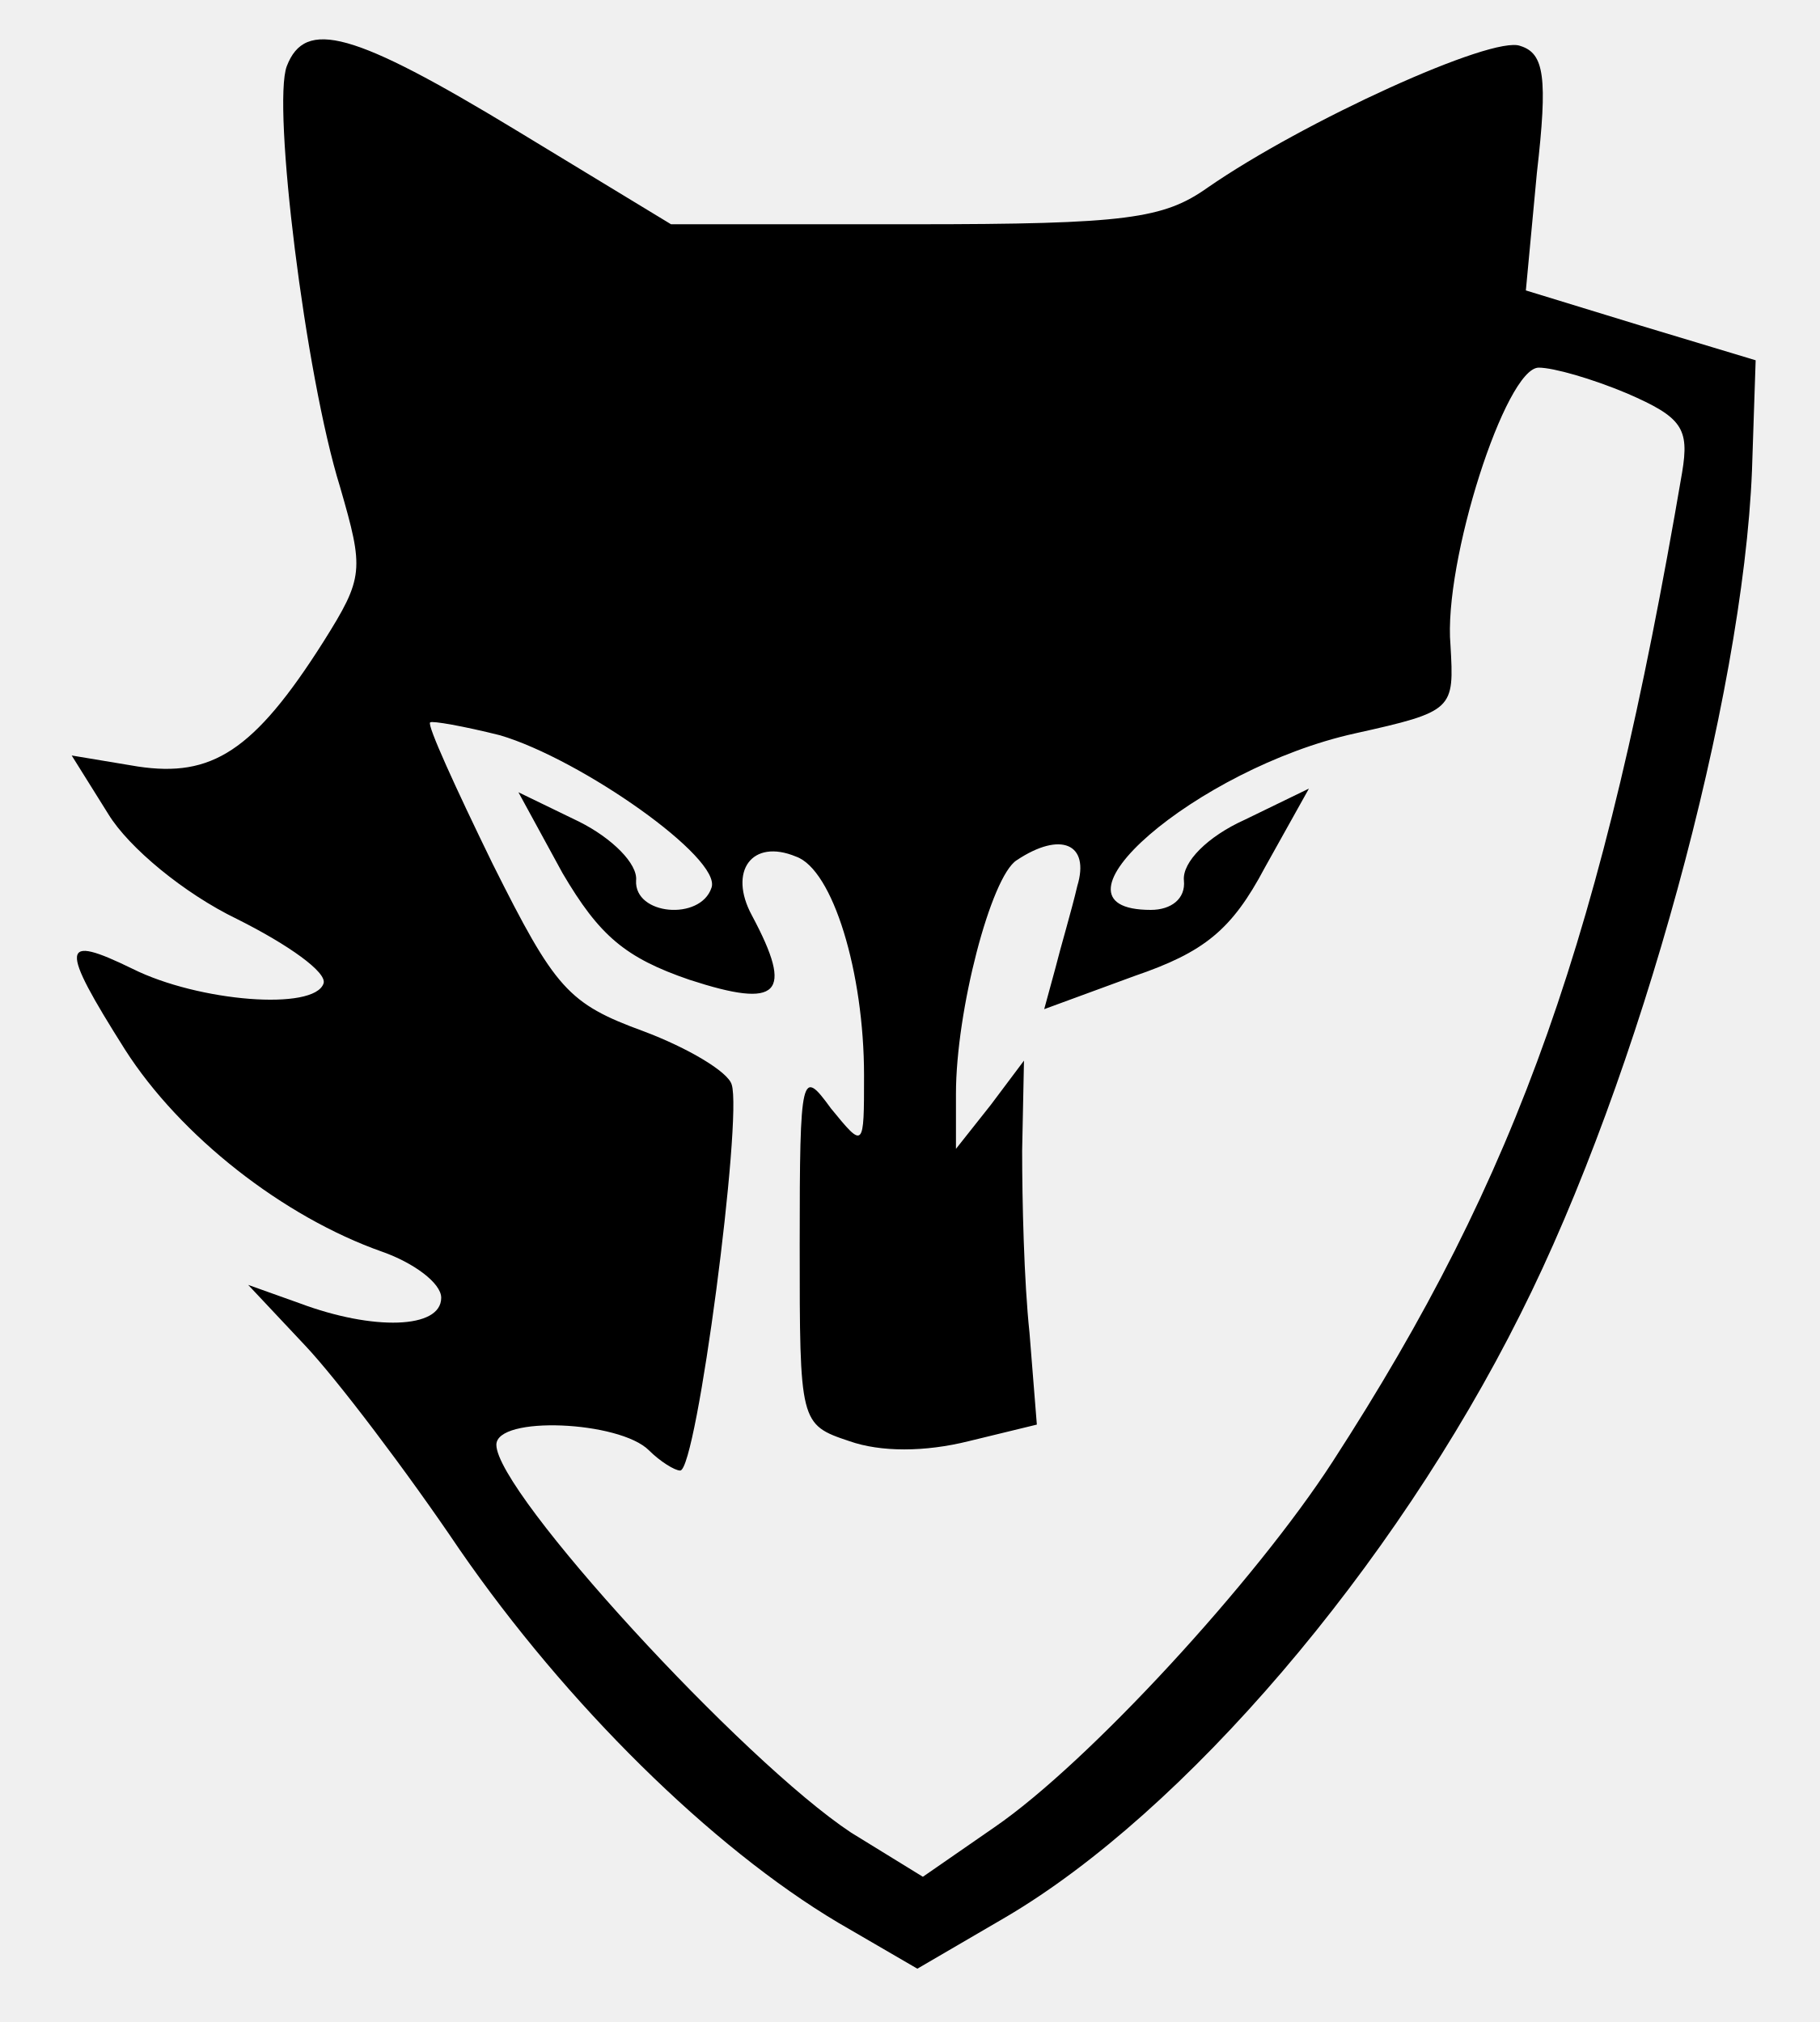
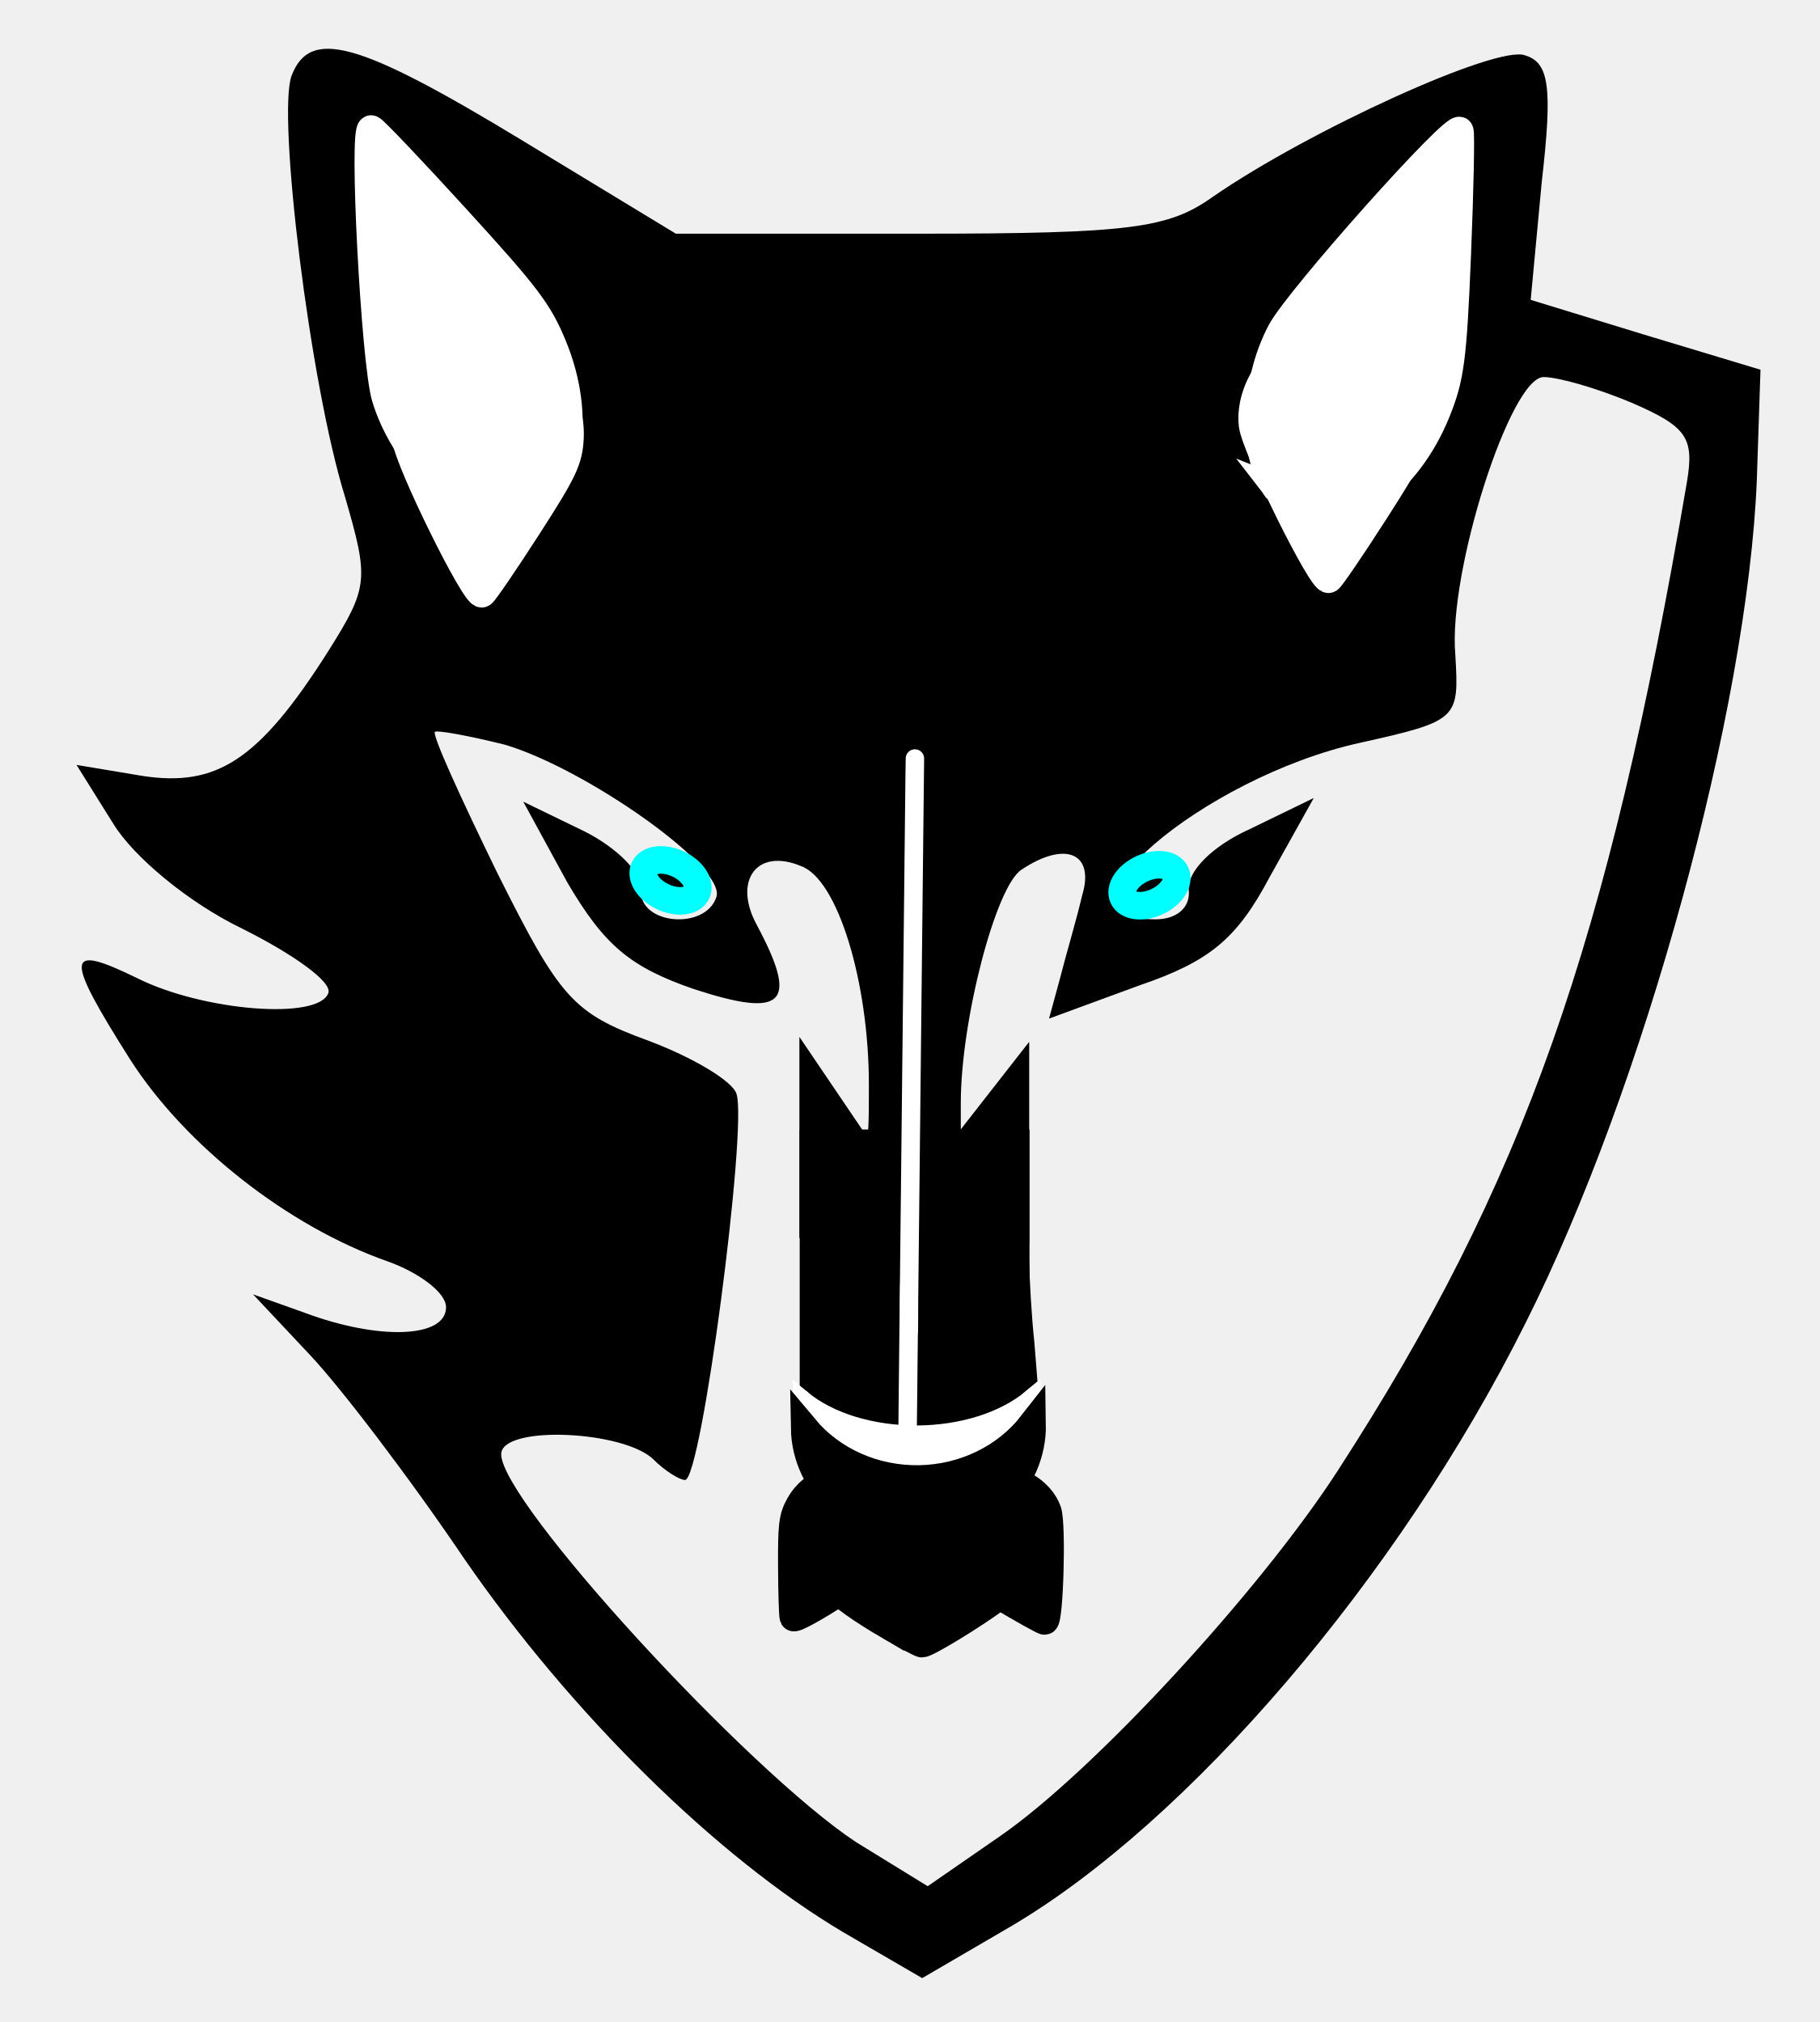
- <svg xmlns="http://www.w3.org/2000/svg" version="1.0" width="99pt" height="110pt" viewBox="0 0 99 110" preserveAspectRatio="xMidYMid meet">
-   <g transform="translate(0,110) scale(0.1,-0.1)" fill="#000000" stroke="none">
-     <path d="M156 1064 c-8 -21 10 -168 29 -229 13 -45 13 -49 -9 -84 -38 -60 -61 -74 -101 -68 l-36 6 20 -32 c11 -18 41 -43 70 -57 28 -14 49 -29 47 -35 -5 -15 -68 -10 -104 8 -39 19 -40 13 -4 -44 30 -47 86 -91 140 -110 17 -6 32 -17 32 -25 0 -17 -37 -18 -77 -3 l-28 10 31 -33 c17 -18 55 -68 84 -111 58 -84 137 -162 206 -203 l43 -25 48 28 c97 57 211 190 280 328 65 129 121 335 126 459 l2 60 -63 19 -62 19 6 64 c6 52 4 65 -9 69 -15 6 -118 -41 -170 -77 -24 -17 -44 -20 -160 -20 l-132 0 -84 51 c-89 54 -115 61 -125 35z m729 -178 c30 -13 34 -19 30 -43 -43 -252 -89 -382 -190 -538 -42 -65 -133 -164 -184 -199 l-39 -27 -39 24 c-59 39 -193 185 -193 211 0 16 67 13 83 -3 6 -6 14 -11 17 -11 9 0 34 192 28 210 -2 7 -24 20 -48 29 -41 15 -48 23 -82 91 -20 41 -36 76 -34 77 1 1 18 -2 38 -7 44 -13 121 -67 115 -83 -6 -18 -42 -15 -41 4 1 9 -13 23 -31 32 l-33 16 24 -44 c20 -34 34 -46 69 -58 49 -16 57 -8 34 35 -13 24 0 42 24 32 20 -7 37 -63 37 -119 0 -40 0 -40 -18 -18 -16 22 -17 20 -17 -74 0 -97 0 -98 27 -107 17 -6 41 -6 65 0 l37 9 -4 50 c-3 28 -4 72 -4 99 l1 49 -18 -24 -19 -24 0 30 c0 45 19 118 33 127 24 16 40 9 33 -14 -3 -13 -9 -33 -12 -45 l-6 -22 49 18 c38 13 53 25 71 59 l24 43 -35 -17 c-20 -9 -34 -23 -33 -33 1 -10 -7 -16 -18 -16 -64 0 25 77 111 96 54 12 54 13 52 48 -4 45 30 151 48 151 8 0 29 -6 48 -14z" />
+ <svg xmlns="http://www.w3.org/2000/svg" width="99" height="110" preserveAspectRatio="xMidYMid meet">
+   <g>
+     <rect fill="none" id="canvas_background" height="112" width="101" y="-1" x="-1" />
+   </g>
+   <g>
+     <g id="svg_1" fill="#000000" transform="translate(0,110) scale(0.1,-0.1) ">
+       <path id="svg_2" d="m158.632,1058.868c-8,-21 10,-168 29,-229c13,-45 13,-49 -9,-84c-38,-60 -61,-74 -101,-68l-36,6l20,-32c11,-18 41,-43 70,-57c28,-14 49,-29 47,-35c-5,-15 -68,-10 -104,8c-39,19 -40,13 -4,-44c30,-47 86,-91 140,-110c17,-6 32,-17 32,-25c0,-17 -37,-18 -77,-3l-28,10l31,-33c17,-18 55,-68 84,-111c58,-84 137,-162 206,-203l43,-25l48,28c97,57 211,190 280,328c65,129 121,335 126,459l2,60l-63,19l-62,19l6,64c6,52 4,65 -9,69c-15,6 -118,-41 -170,-77c-24,-17 -44,-20 -160,-20l-132,0l-84,51c-89,54 -115,61 -125,35zm729,-178c30,-13 34,-19 30,-43c-43,-252 -89,-382 -190,-538c-42,-65 -133,-164 -184,-199l-39,-27l-39,24c-59,39 -193,185 -193,211c0,16 67,13 83,-3c6,-6 14,-11 17,-11c9,0 34,192 28,210c-2,7 -24,20 -48,29c-41,15 -48,23 -82,91c-20,41 -36,76 -34,77c1,1 18,-2 38,-7c44,-13 121,-67 115,-83c-6,-18 -42,-15 -41,4c1,9 -13,23 -31,32l-33,16l24,-44c20,-34 34,-46 69,-58c49,-16 57,-8 34,35c-13,24 0,42 24,32c20,-7 37,-63 37,-119c0,-40 0,-40 -18,-18c-16,22 -17,20 -17,-74c0,-97 0,-98 27,-107c17,-6 41,-6 65,0l37,9l-4,50c-3,28 -4,72 -4,99l1,49l-18,-24l-19,-24l0,30c0,45 19,118 33,127c24,16 40,9 33,-14c-3,-13 -9,-33 -12,-45l-6,-22l49,18c38,13 53,25 71,59l24,43l-35,-17c-20,-9 -34,-23 -33,-33c1,-10 -7,-16 -18,-16c-64,0 25,77 111,96c54,12 54,13 52,48c-4,45 30,151 48,151c8,0 29,-6 48,-14z" />
+     </g>
+     <path id="svg_11" d="m43,59" opacity="0.5" stroke-opacity="null" stroke-width="1.5" stroke="#000" fill="#000000" />
+     <path id="svg_13" d="m43.25,57.25" opacity="0.5" stroke-opacity="null" stroke-width="1.5" stroke="#000" fill="#000000" />
+     <path id="svg_15" d="m62.25,58" opacity="0.5" stroke-opacity="null" stroke-width="1.5" stroke="#000" fill="#000000" />
+     <path stroke="#000" transform="rotate(-151.0909 45.23678,84.40611) " id="svg_35" d="m44.287,88.439c-1.146,-0.438 -1.967,-1.829 -1.78,-3.016c0.118,-0.749 2.601,-5.293 2.817,-5.156c0.071,0.044 0.701,1.104 1.399,2.354c1.12,2.003 1.271,2.376 1.271,3.14c0,1.547 -1.217,2.814 -2.679,2.789c-0.427,-0.007 -0.889,-0.057 -1.028,-0.11l0,0zm1.148,-0.778c0.038,-0.2 -0.051,-0.298 -0.27,-0.298c-0.5,0 -1.195,-0.645 -1.35,-1.253c-0.165,-0.649 -0.604,-0.727 -0.669,-0.118c-0.125,1.173 2.079,2.78 2.289,1.669l0,0z" fill-opacity="null" stroke-opacity="null" stroke-width="1.5" fill="#000000" />
+     <path stroke="#000" transform="rotate(153.1615 -19.76371,89.76311) " id="svg_36" d="m-20.498,95.025c-0.886,-0.571 -1.521,-2.387 -1.376,-3.936c0.091,-0.977 2.01,-6.906 2.178,-6.729c0.055,0.058 0.542,1.441 1.082,3.072c0.866,2.614 0.982,3.101 0.982,4.097c0,2.019 -0.941,3.672 -2.071,3.639c-0.33,-0.01 -0.688,-0.074 -0.795,-0.144l0,0zm0.887,-1.015c0.029,-0.261 -0.039,-0.389 -0.209,-0.389c-0.387,0 -0.924,-0.841 -1.043,-1.636c-0.128,-0.847 -0.467,-0.948 -0.517,-0.154c-0.097,1.531 1.607,3.627 1.77,2.178l0,0z" fill-opacity="null" stroke-opacity="null" stroke-width="1.5" fill="#000000" />
+     <rect stroke="#000" id="svg_37" height="12.75" width="11" y="62.197" x="44.25" fill-opacity="null" stroke-opacity="null" stroke-width="1.5" fill="#000000" />
+     <path stroke="#000" id="svg_38" d="m44.234,66.604l0,-7.75l5.25,7.75l-5.25,0z" fill-opacity="null" stroke-opacity="null" stroke-width="1.5" fill="#000000" />
+     <path stroke="#000" id="svg_39" d="m55.234,66.854l0,-8l-6.25,8l6.25,0z" fill-opacity="null" stroke-opacity="null" stroke-width="1.5" fill="#000000" />
+     <path stroke="#000" id="svg_46" d="m48.427,88.499c-3.144,-1.837 -4.268,-2.999 -4.277,-4.422c-0.008,-1.297 1.379,-2.548 2.817,-2.541c0.718,0.004 2.258,0.481 2.804,0.869c0.275,0.195 0.405,0.176 1.017,-0.151c1.665,-0.889 3.291,-0.908 4.344,-0.05c1.683,1.371 1.377,3.009 -0.881,4.708c-1.2,0.903 -3.821,2.505 -4.098,2.505c-0.084,0 -0.861,-0.413 -1.726,-0.919l0,0z" fill-opacity="null" stroke-opacity="null" stroke-width="1.5" fill="#000000" />
+     <path stroke="#000" transform="rotate(151.4556 54.92486,84.49702) " id="svg_47" d="m53.913,88.536c-1.219,-0.439 -2.094,-1.832 -1.895,-3.021c0.125,-0.75 2.768,-5.301 2.999,-5.165c0.075,0.045 0.746,1.106 1.49,2.358c1.192,2.006 1.353,2.38 1.353,3.145c0,1.55 -1.296,2.819 -2.851,2.793c-0.454,-0.007 -0.946,-0.057 -1.094,-0.11l0,0zm1.222,-0.779c0.04,-0.201 -0.054,-0.298 -0.288,-0.298c-0.533,0 -1.271,-0.646 -1.437,-1.255c-0.176,-0.65 -0.643,-0.728 -0.712,-0.118c-0.133,1.175 2.212,2.784 2.436,1.672l0,0z" fill-opacity="null" stroke-opacity="null" stroke-width="1.5" fill="#000000" />
+     <path stroke="#ffffff" transform="rotate(-179.442 49.56655,59.56077) " id="svg_56" d="m49.576,49.12c0.003,-0.067 0.008,0.933 0.007,-0.776c-0.002,-1.049 -0.007,-0.55 -0.007,0.672l-0,0.076l-0,0.027l0,0zm-0.007,-2.267c0.003,1.422 0.009,1.523 0.013,2.053c0.002,0.373 0.011,0.615 0.007,-0.523c-0.005,-0.95 -0.01,-1.18 -0.015,-1.698c-0.002,-0.122 -0.004,-0.17 -0.005,0.168zm0.014,1.504c0.002,-2.173 0.004,-4.346 0.006,-6.519c-0.002,-1.054 -0.008,-0.597 -0.007,0.808c-0.002,1.689 -0.003,3.379 -0.005,5.068m0.002,1.143c-0.009,9.691 -0.019,19.268 -0.032,28.517m0.03,-28.769c-0.009,9.12 -0.018,18.25 -0.031,26.988c-0,0.677 -0.006,2.707 -0.001,2.183c0.002,-0.238 0.004,-0.076 0.005,-0.774c0.012,-9.105 0.023,-18.417 0.032,-27.875" fill-opacity="null" stroke-opacity="null" fill="none" />
+     <path stroke="#ffffff" transform="rotate(-90.18959 49.86375,78.048) " id="svg_57" d="m51.806,84.287l0,0c-2.145,0 -3.884,-2.793 -3.884,-6.239c0,-3.446 1.739,-6.239 3.884,-6.239l0,0c-1.222,1.473 -1.942,3.785 -1.942,6.239s0.719,4.766 1.942,6.239z" fill-opacity="null" stroke-opacity="null" stroke-width="null" fill="#ffffff" />
+     <path stroke="#000" transform="rotate(-90.97246 50.00447,80.46001) " id="svg_59" d="m52.88,86.648l0,0c-3.176,0 -5.751,-2.77 -5.751,-6.188c0,-3.418 2.575,-6.188 5.751,-6.188l0,0c-1.81,1.461 -2.875,3.753 -2.875,6.188s1.065,4.727 2.875,6.188z" fill-opacity="null" stroke-opacity="null" stroke-width="1.5" fill="#000000" />
+     <ellipse stroke="#00ffff" transform="rotate(25.12676 36.47367,47.89473) " ry="0.984" rx="1.574" id="svg_61" cy="47.895" cx="36.474" fill-opacity="null" stroke-width="1.5" fill="#000000" />
+     <ellipse stroke="#00ffff" transform="rotate(-25.12673 62.52633,48.15789) " ry="0.984" rx="1.574" id="svg_62" cy="48.158" cx="62.526" fill-opacity="null" stroke-width="1.5" fill="#000000" />
+     <path stroke="#ffffff" transform="rotate(-22.46985 24.29188,17.29894) " id="svg_63" d="m22.648,28.073c-1.982,-1.17 -3.402,-4.887 -3.08,-8.059c0.204,-2 4.498,-14.14 4.873,-13.776c0.122,0.119 1.212,2.949 2.421,6.29c1.937,5.351 2.198,6.349 2.198,8.388c0,4.133 -2.106,7.519 -4.634,7.451c-0.738,-0.02 -1.538,-0.152 -1.779,-0.294l0,-0zm1.986,-2.079c0.066,-0.535 -0.088,-0.796 -0.467,-0.796c-0.866,0 -2.066,-1.722 -2.335,-3.349c-0.286,-1.735 -1.045,-1.941 -1.157,-0.315c-0.216,3.134 3.595,7.427 3.959,4.459l0,0z" stroke-width="1.5" fill="#ffffff" />
+     <path stroke="#ffffff" transform="rotate(22.23917 75.08139,17.29893) " id="svg_64" d="m73.438,28.073c-1.982,-1.17 -3.402,-4.887 -3.08,-8.059c0.204,-2 4.498,-14.14 4.873,-13.776c0.122,0.119 1.212,2.949 2.421,6.29c1.937,5.351 2.198,6.349 2.198,8.388c0,4.133 -2.106,7.519 -4.634,7.451c-0.738,-0.02 -1.538,-0.152 -1.779,-0.294l0,-0zm1.986,-2.079c0.066,-0.535 -0.088,-0.796 -0.467,-0.796c-0.866,0 -2.066,-1.722 -2.335,-3.349c-0.286,-1.735 -1.045,-1.941 -1.157,-0.315c-0.216,3.134 3.595,7.427 3.959,4.459l0,0z" stroke-width="1.5" fill="#ffffff" />
+     <path stroke="#ffffff" transform="rotate(-177.0008 26.42333,25.73954) " id="svg_65" d="m27.965,32.129c1.859,-0.694 3.191,-2.898 2.889,-4.779c-0.191,-1.186 -4.219,-8.386 -4.571,-8.17c-0.115,0.07 -1.137,1.749 -2.271,3.73c-1.817,3.173 -2.062,3.765 -2.062,4.975c0,2.451 1.975,4.459 4.347,4.419c0.692,-0.012 1.443,-0.09 1.668,-0.174l0,0zm-1.862,-1.233c-0.062,-0.317 0.082,-0.472 0.438,-0.472c0.812,0 1.938,-1.021 2.19,-1.986c0.268,-1.029 0.98,-1.151 1.085,-0.187c0.203,1.858 -3.372,4.404 -3.714,2.645l0,0z" fill-opacity="null" stroke-opacity="null" stroke-width="1.5" fill="#ffffff" />
+     <path stroke="#ffffff" transform="rotate(-177.0662 72.47598,24.95006) " id="svg_66" d="m74.018,31.339c1.859,-0.694 3.191,-2.898 2.889,-4.779c-0.191,-1.186 -4.219,-8.386 -4.571,-8.17c-0.115,0.07 -1.137,1.749 -2.271,3.73c-1.817,3.173 -2.062,3.765 -2.062,4.975c0,2.451 1.975,4.459 4.347,4.419c0.692,-0.012 1.443,-0.09 1.668,-0.174l0,-0zm-1.862,-1.233c-0.062,-0.317 0.082,-0.472 0.438,-0.472c0.812,0 1.938,-1.021 2.19,-1.986c0.268,-1.029 0.98,-1.151 1.085,-0.187c0.203,1.858 -3.372,4.404 -3.714,2.645l0,0z" fill-opacity="null" stroke-opacity="null" stroke-width="1.5" fill="#ffffff" />
  </g>
</svg>
